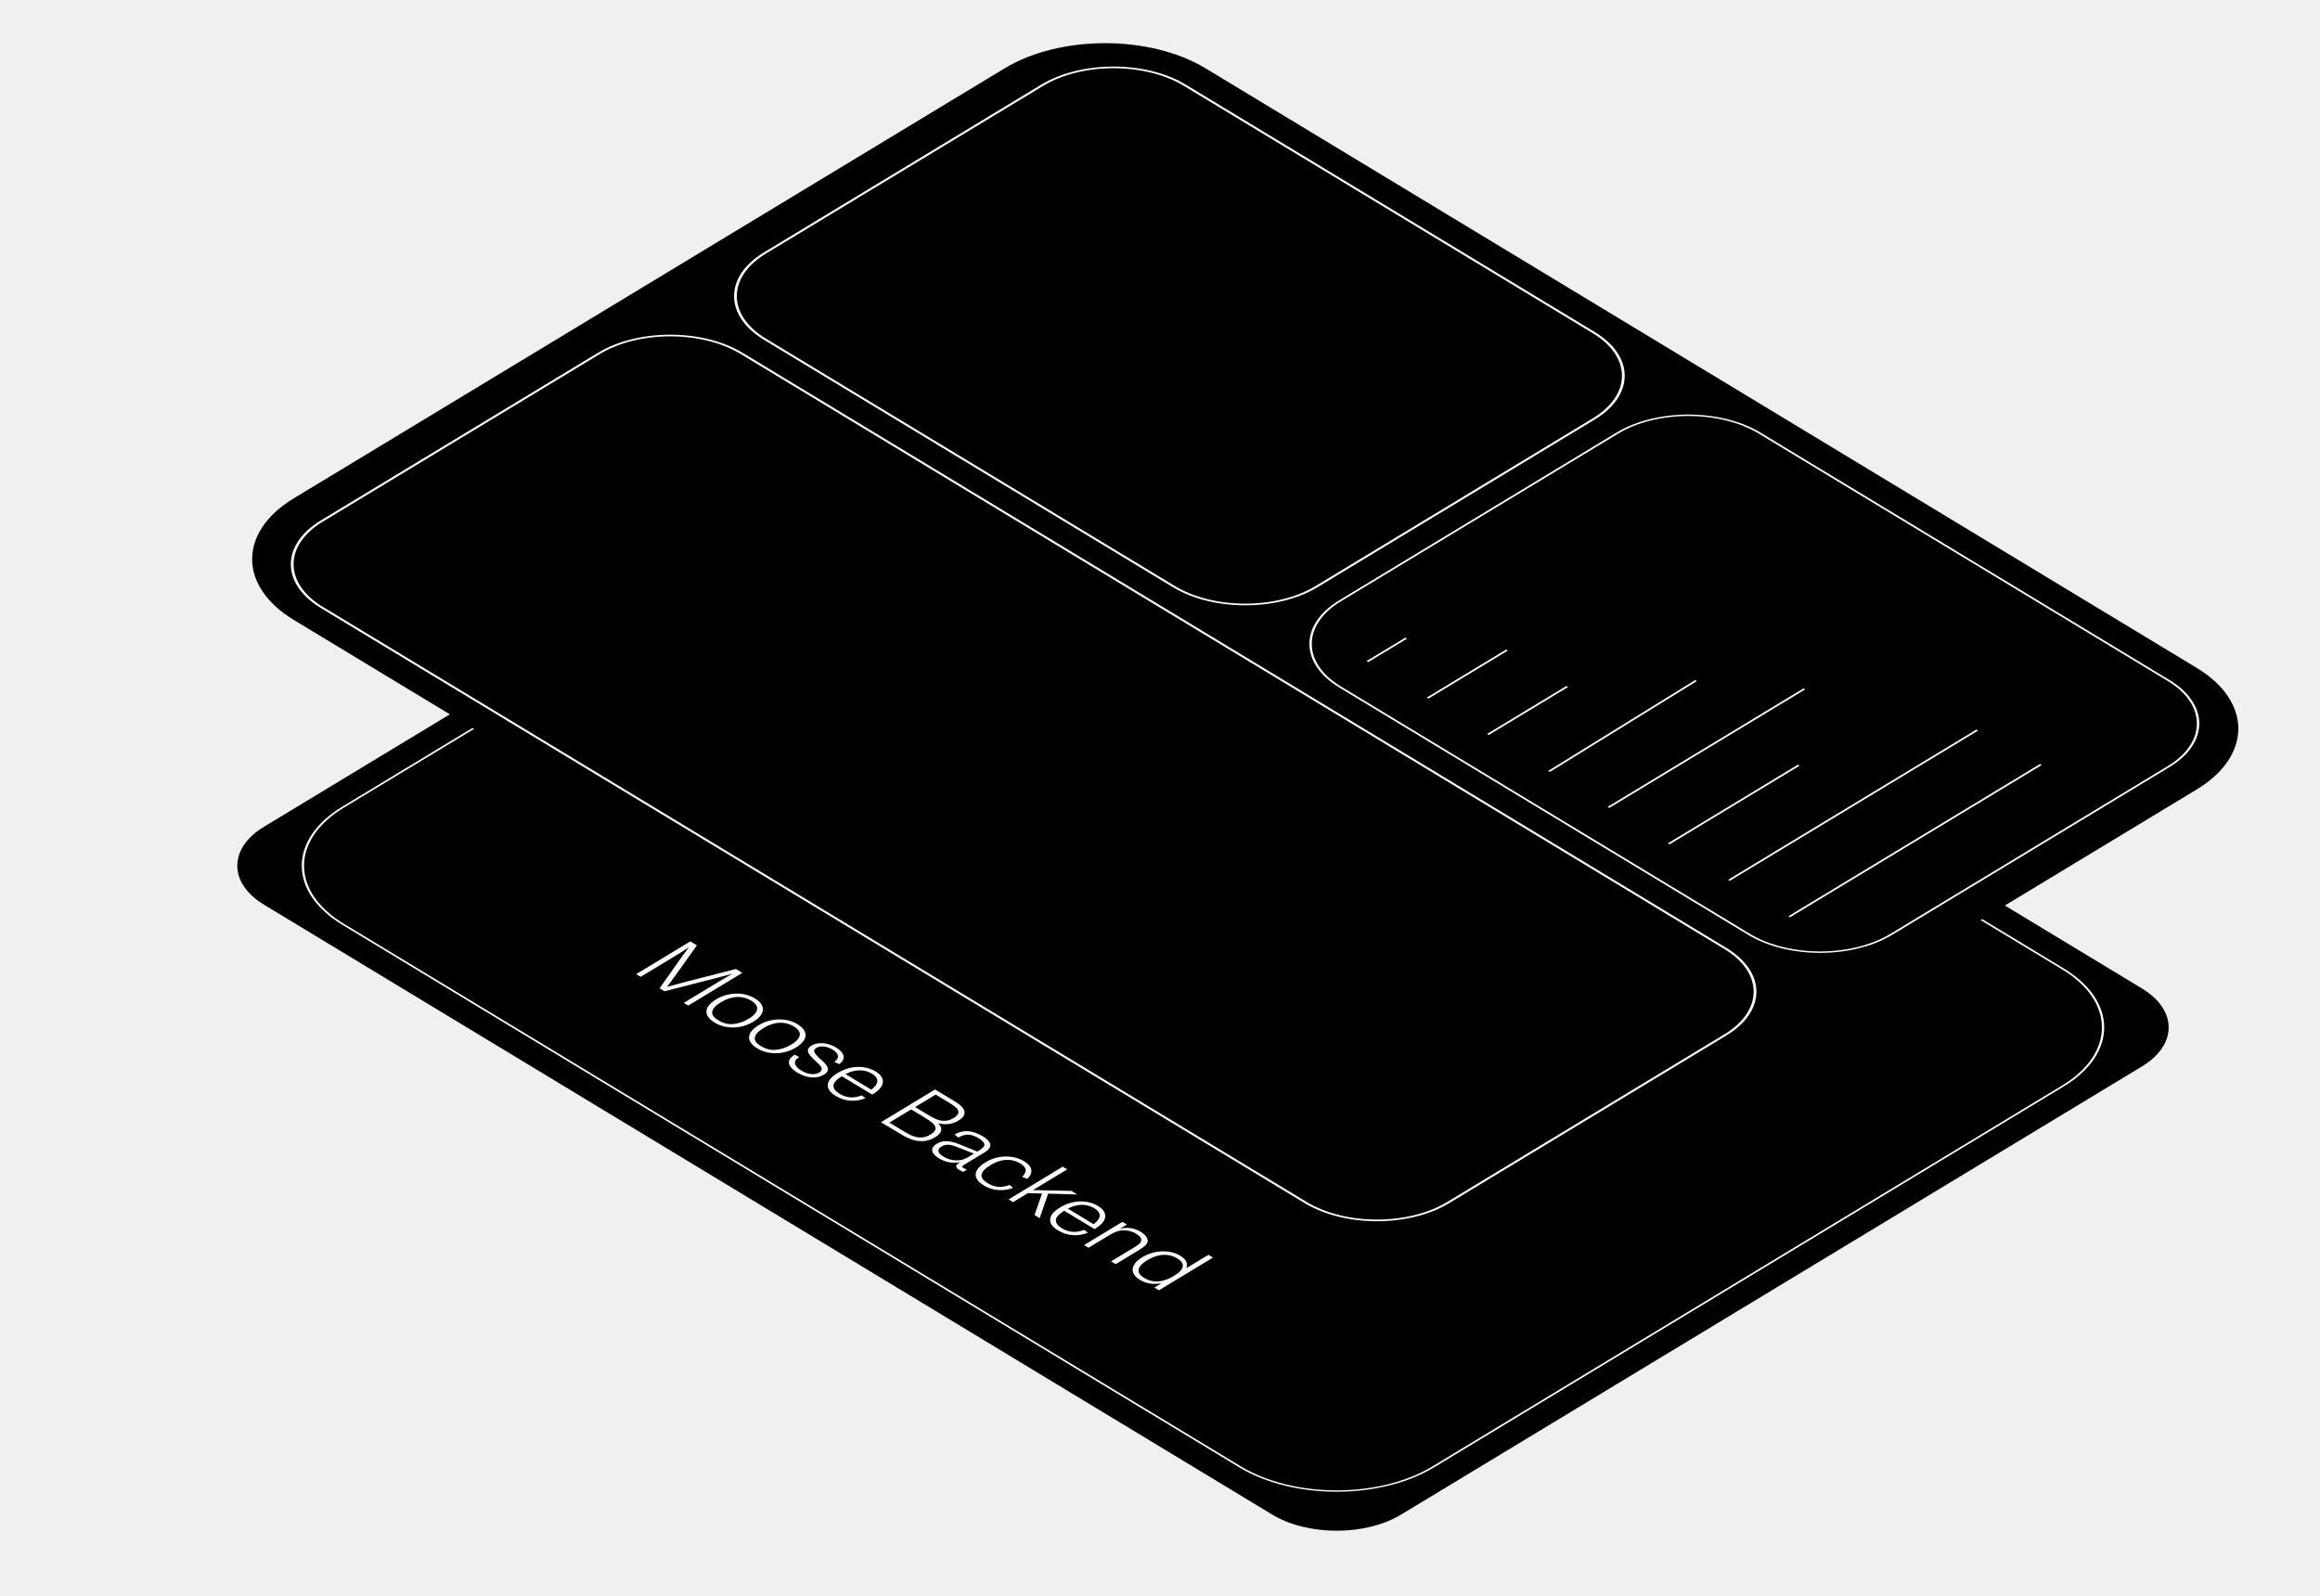
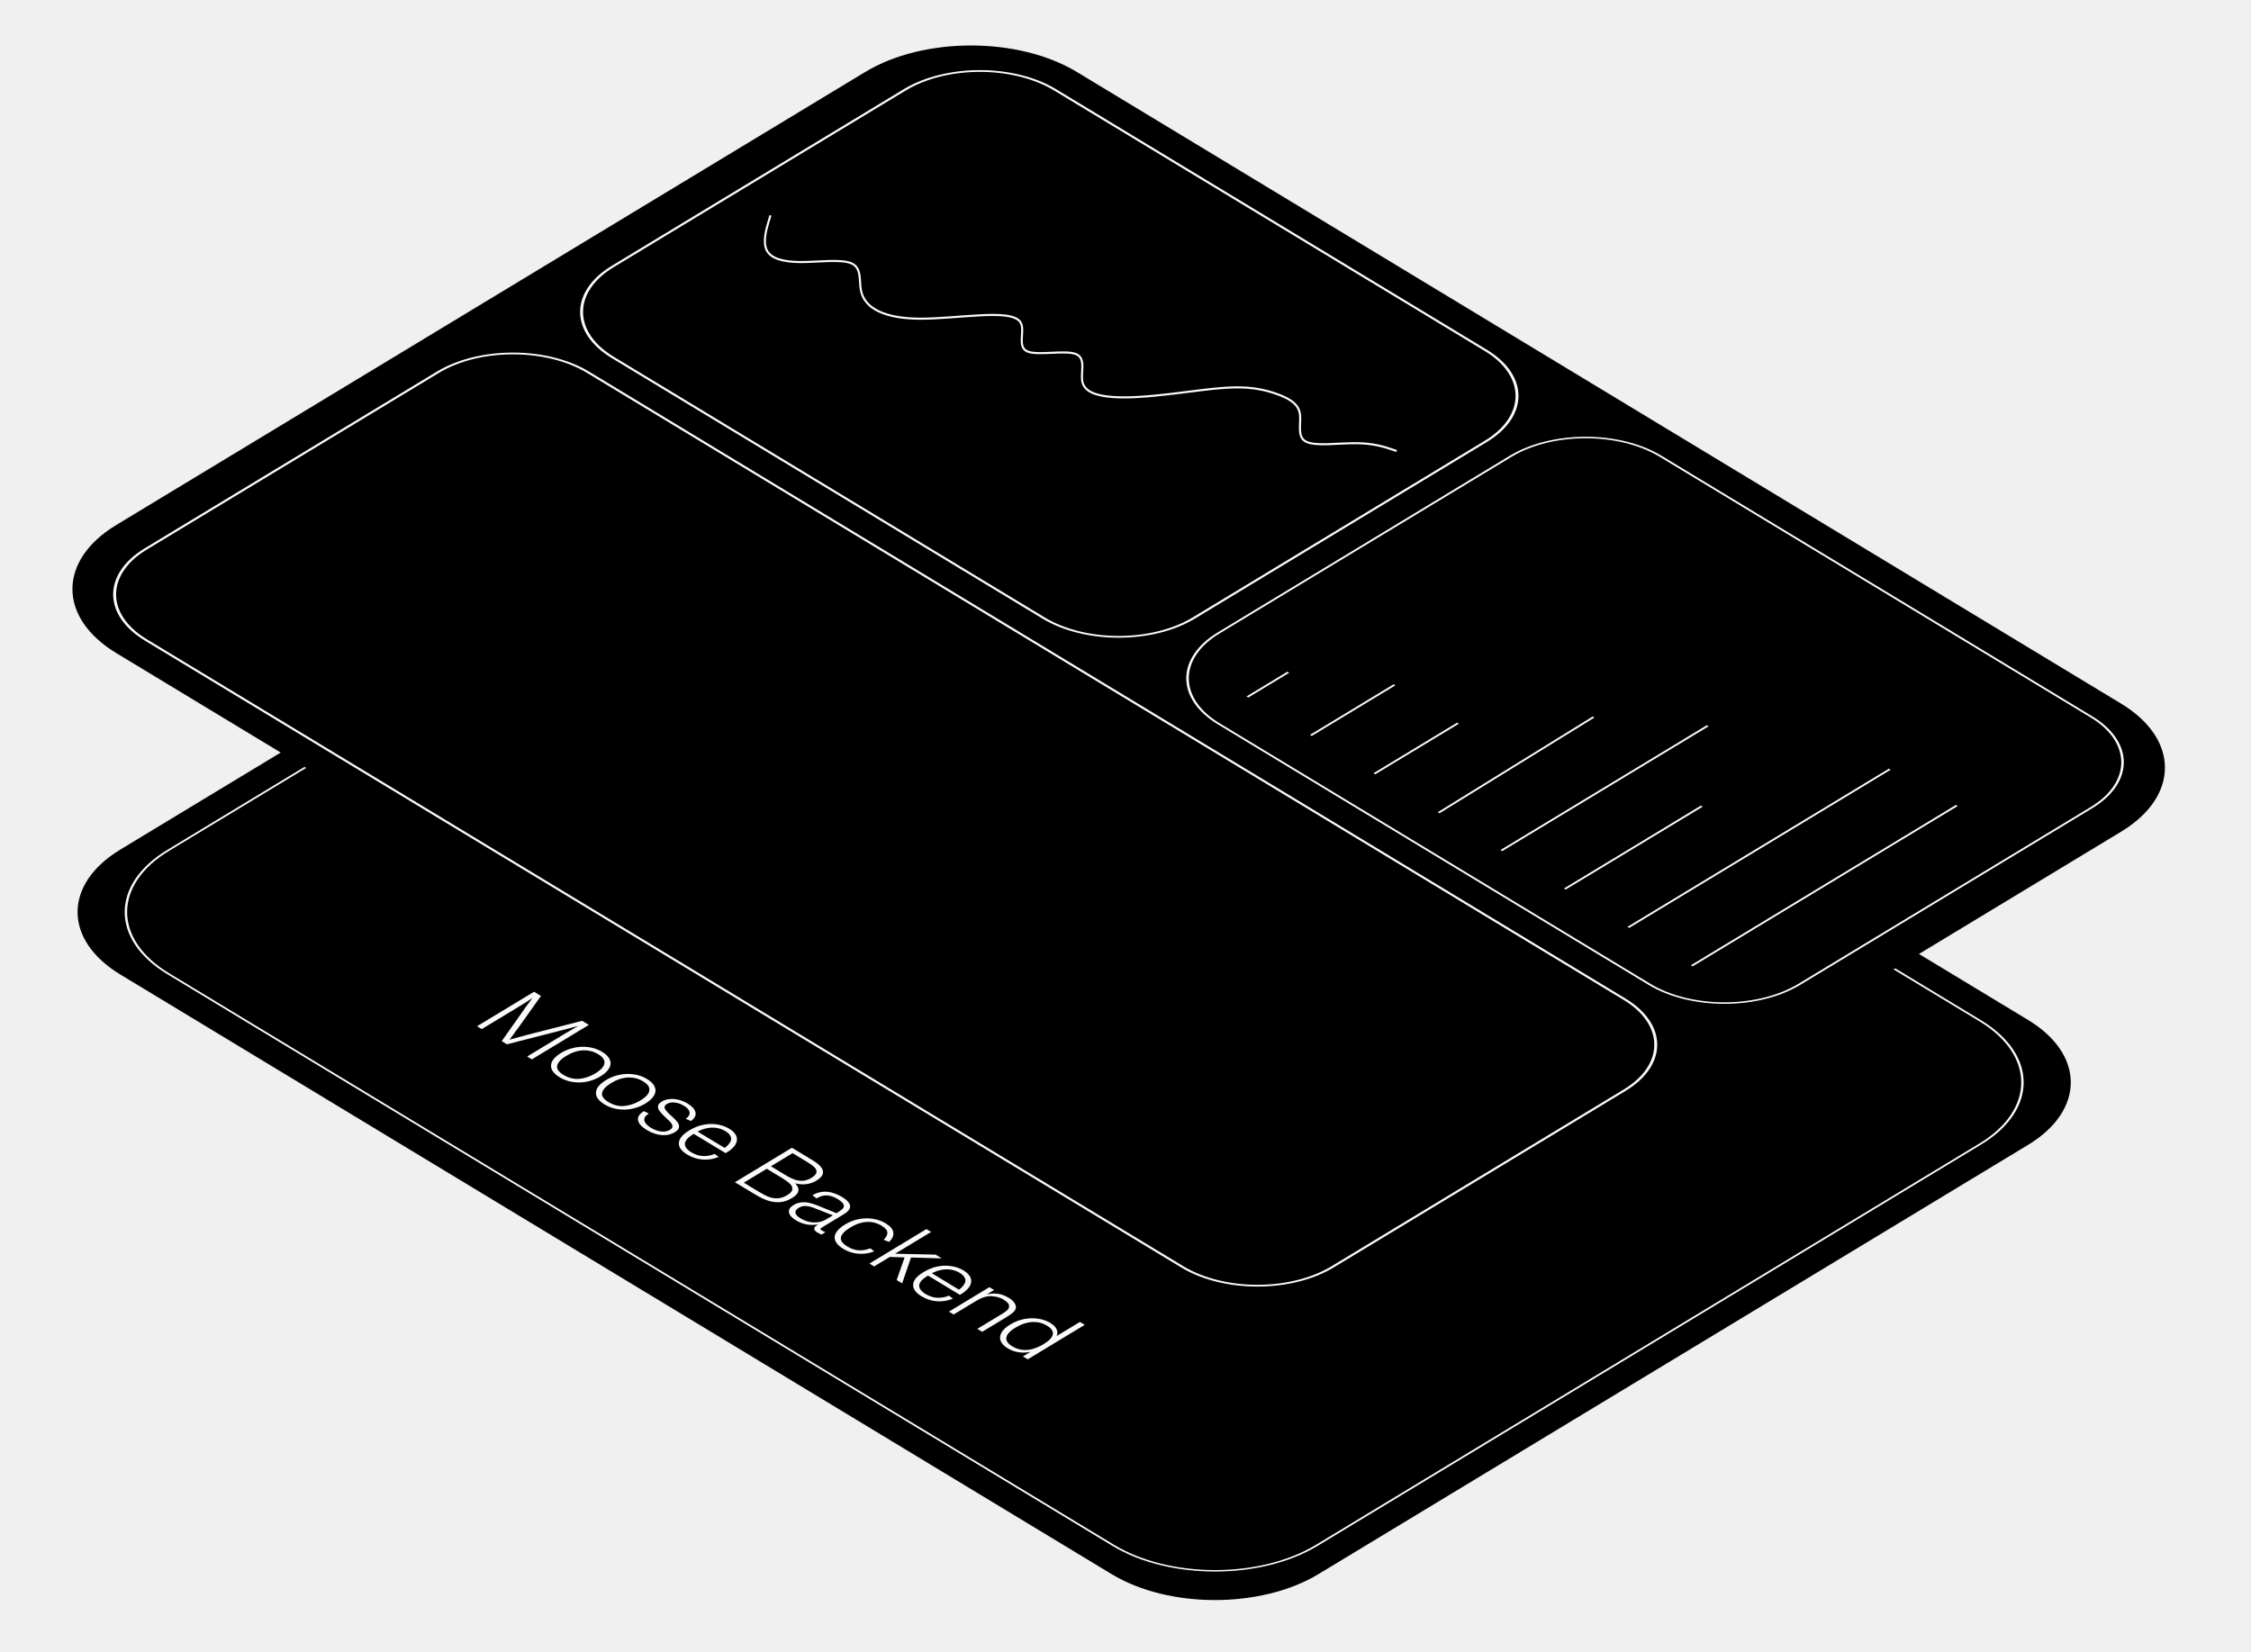
- <svg xmlns="http://www.w3.org/2000/svg" width="506" height="348" viewBox="0 0 506 348" fill="none">
-   <rect width="289.856" height="221.703" rx="16.422" transform="matrix(0.855613 0.517616 -0.855613 0.517616 233.219 74.0781)" fill="black" />
-   <rect y="-0.213" width="277.95" height="209.797" rx="24.643" transform="matrix(0.855613 0.517616 -0.855613 0.517616 233.037 80.3506)" fill="black" />
-   <rect y="-0.213" width="277.95" height="209.797" rx="24.643" transform="matrix(0.855613 0.517616 -0.855613 0.517616 233.037 80.3506)" stroke="#FAFAFA" stroke-width="0.411" />
-   <path d="M138.756 212.48L150.559 205.339L151.992 206.206L147.17 212.98C147.046 213.15 146.917 213.316 146.782 213.479C146.669 213.643 146.557 213.806 146.445 213.969C146.276 214.207 146.107 214.432 145.939 214.642C145.781 214.86 145.63 215.067 145.484 215.265C145.731 215.197 146.001 215.122 146.293 215.04C146.585 214.959 146.889 214.877 147.203 214.795C147.529 214.707 147.855 214.619 148.181 214.53C148.519 214.435 148.845 214.347 149.159 214.265L160.507 211.358L161.907 212.204L150.104 219.345L149.126 218.753L157.152 213.898C157.781 213.517 158.636 213.02 159.715 212.408C159.265 212.531 158.832 212.65 158.416 212.765C158.012 212.874 157.618 212.976 157.236 213.071C157.056 213.126 156.876 213.173 156.696 213.214C156.517 213.255 156.342 213.299 156.174 213.347L144.944 216.223L143.865 215.571L148.704 208.706C148.794 208.556 148.901 208.403 149.024 208.247C149.159 208.083 149.294 207.913 149.429 207.737C149.553 207.553 149.682 207.373 149.817 207.196C149.974 207.019 150.109 206.842 150.222 206.665L150.205 206.655C150.025 206.778 149.834 206.9 149.631 207.022C149.452 207.145 149.266 207.271 149.075 207.4C148.603 207.699 148.187 207.958 147.827 208.175L139.734 213.071L138.756 212.48ZM155.881 223.064C155.038 222.554 154.487 222.01 154.228 221.432C153.981 220.847 154.021 220.259 154.347 219.668C154.684 219.083 155.302 218.518 156.201 217.974C157.033 217.471 157.944 217.117 158.933 216.913C159.922 216.709 160.911 216.675 161.9 216.811C162.901 216.954 163.811 217.274 164.632 217.77C165.475 218.28 166.015 218.831 166.251 219.423C166.498 220.008 166.447 220.596 166.099 221.187C165.762 221.786 165.16 222.347 164.295 222.871C163.44 223.387 162.519 223.748 161.53 223.952C160.552 224.149 159.568 224.173 158.579 224.023C157.601 223.88 156.701 223.561 155.881 223.064ZM156.673 222.564C157.651 223.156 158.663 223.428 159.708 223.381C160.304 223.347 160.894 223.234 161.479 223.044C162.086 222.854 162.676 222.585 163.249 222.238C164.486 221.49 165.115 220.756 165.138 220.035C165.172 219.402 164.744 218.817 163.856 218.28C163.373 217.988 162.873 217.774 162.356 217.638C161.85 217.508 161.338 217.451 160.821 217.464C160.226 217.485 159.624 217.59 159.017 217.78C158.433 217.971 157.842 218.246 157.247 218.607C156.662 218.96 156.201 219.321 155.864 219.688C155.549 220.055 155.369 220.416 155.324 220.769C155.268 221.388 155.718 221.986 156.673 222.564ZM165.18 228.69C164.337 228.18 163.786 227.636 163.527 227.058C163.28 226.473 163.319 225.885 163.645 225.293C163.982 224.708 164.601 224.144 165.5 223.6C166.332 223.096 167.242 222.743 168.232 222.539C169.221 222.335 170.21 222.301 171.199 222.437C172.2 222.58 173.11 222.899 173.931 223.396C174.774 223.906 175.313 224.456 175.549 225.048C175.797 225.633 175.746 226.221 175.398 226.813C175.06 227.411 174.459 227.972 173.594 228.496C172.739 229.013 171.817 229.373 170.828 229.577C169.85 229.774 168.867 229.798 167.877 229.649C166.9 229.506 166 229.186 165.18 228.69ZM165.972 228.19C166.95 228.782 167.962 229.054 169.007 229.006C169.603 228.972 170.193 228.86 170.778 228.669C171.385 228.479 171.975 228.21 172.548 227.863C173.785 227.115 174.414 226.381 174.437 225.66C174.47 225.028 174.043 224.443 173.155 223.906C172.672 223.613 172.172 223.399 171.654 223.263C171.149 223.134 170.637 223.076 170.12 223.09C169.524 223.11 168.923 223.215 168.316 223.406C167.731 223.596 167.141 223.872 166.545 224.232C165.961 224.586 165.5 224.946 165.163 225.313C164.848 225.681 164.668 226.041 164.623 226.395C164.567 227.013 165.017 227.612 165.972 228.19ZM173.888 233.958C172.832 233.319 172.23 232.649 172.084 231.949C171.96 231.248 172.371 230.619 173.315 230.061L174.327 230.571C173.607 230.993 173.298 231.466 173.399 231.989C173.512 232.52 173.956 233.02 174.731 233.489C175.473 233.938 176.187 234.2 176.873 234.274C177.57 234.356 178.182 234.237 178.711 233.917C179.059 233.706 179.228 233.468 179.216 233.203C179.205 232.938 179.082 232.673 178.846 232.408C178.621 232.149 178.283 231.816 177.834 231.408C177.778 231.347 177.721 231.292 177.665 231.245C177.609 231.197 177.553 231.143 177.497 231.082C177.013 230.626 176.665 230.231 176.451 229.898C176.238 229.565 176.165 229.242 176.232 228.929C176.311 228.623 176.575 228.334 177.024 228.062C177.485 227.783 178.019 227.617 178.626 227.562C179.245 227.501 179.868 227.552 180.498 227.715C181.15 227.879 181.768 228.137 182.353 228.491C183.286 229.055 183.825 229.653 183.971 230.286C184.129 230.912 183.82 231.52 183.044 232.112L181.965 231.643C182.561 231.214 182.825 230.769 182.757 230.306C182.701 229.837 182.302 229.378 181.56 228.929C180.964 228.569 180.346 228.351 179.705 228.276C179.065 228.202 178.52 228.3 178.07 228.572C177.643 228.831 177.485 229.123 177.598 229.449C177.733 229.776 178.092 230.218 178.677 230.776C178.711 230.81 178.75 230.84 178.795 230.867C178.84 230.895 178.874 230.922 178.896 230.949C178.907 230.969 178.924 230.993 178.947 231.02C178.98 231.041 179.008 231.058 179.031 231.071C179.571 231.561 179.97 231.979 180.228 232.326C180.509 232.673 180.622 233.026 180.565 233.387C180.532 233.747 180.245 234.091 179.705 234.417C178.885 234.914 177.952 235.111 176.906 235.009C175.883 234.907 174.877 234.557 173.888 233.958ZM182.276 239.053C181.691 238.699 181.247 238.322 180.944 237.92C180.652 237.526 180.517 237.118 180.539 236.696C180.55 236.241 180.73 235.792 181.079 235.35C181.45 234.908 182 234.466 182.731 234.024C183.428 233.602 184.153 233.279 184.906 233.055C185.671 232.837 186.441 232.725 187.216 232.718C187.913 232.718 188.582 232.803 189.223 232.973C189.875 233.15 190.465 233.398 190.993 233.718C191.623 234.099 192.067 234.524 192.325 234.993C192.584 235.462 192.634 235.948 192.477 236.452C192.365 236.846 192.106 237.247 191.701 237.655C191.308 238.056 190.813 238.424 190.218 238.757L183.608 234.758C182.428 235.486 181.821 236.166 181.787 236.798C181.764 237.438 182.208 238.033 183.119 238.584C183.895 239.053 184.693 239.311 185.513 239.359C186.345 239.4 187.16 239.253 187.958 238.92L188.784 239.542C187.717 239.984 186.609 240.165 185.463 240.083C184.339 240.001 183.276 239.658 182.276 239.053ZM184.266 234.381L184.164 234.136L190.235 237.808L189.897 237.767C190.235 237.55 190.527 237.298 190.774 237.013C191.021 236.727 191.196 236.452 191.297 236.186C191.42 235.812 191.376 235.459 191.162 235.126C190.971 234.792 190.639 234.483 190.167 234.197C189.74 233.939 189.279 233.748 188.784 233.626C188.312 233.504 187.835 233.453 187.351 233.473C186.396 233.507 185.44 233.765 184.485 234.248L184.266 234.381ZM192.144 244.778L203.947 237.637L208.163 240.188C208.983 240.684 209.579 241.16 209.95 241.616C210.332 242.078 210.461 242.551 210.338 243.034C210.225 243.51 209.77 243.989 208.972 244.472C208.275 244.893 207.499 245.138 206.645 245.206C205.802 245.267 204.964 245.148 204.133 244.849L204.284 244.676C205.015 245.322 205.352 245.92 205.296 246.471C205.24 247.022 204.79 247.552 203.947 248.062C203.149 248.545 202.34 248.824 201.519 248.899C200.71 248.967 199.889 248.872 199.057 248.613C198.237 248.348 197.343 247.923 196.376 247.338L192.144 244.778ZM197.236 246.838C198.023 247.314 198.709 247.654 199.293 247.858C199.889 248.069 200.485 248.151 201.081 248.103C201.699 248.056 202.323 247.841 202.952 247.461C203.638 247.046 203.998 246.638 204.031 246.237C204.076 245.829 203.908 245.448 203.526 245.094C203.155 244.734 202.615 244.339 201.907 243.911L198.737 241.993L193.982 244.87L197.236 246.838ZM202.598 243.289C203.374 243.758 204.048 244.084 204.622 244.268C205.217 244.451 205.785 244.516 206.325 244.462C206.875 244.4 207.432 244.2 207.994 243.86C208.59 243.499 208.927 243.146 209.006 242.799C209.096 242.445 208.989 242.102 208.685 241.769C208.382 241.435 207.898 241.068 207.235 240.667L204.082 238.759L199.597 241.473L202.598 243.289ZM204.712 252.626C203.892 252.129 203.431 251.592 203.329 251.014C203.24 250.443 203.554 249.94 204.274 249.504C204.78 249.198 205.308 249.015 205.859 248.954C206.421 248.899 206.983 248.933 207.545 249.056C208.107 249.178 208.697 249.365 209.315 249.617L213.16 251.188C213.193 251.167 213.227 251.147 213.261 251.126C213.295 251.106 213.323 251.089 213.345 251.075C213.806 250.797 214.143 250.552 214.357 250.341C214.593 250.13 214.705 249.913 214.694 249.688C214.694 249.47 214.587 249.243 214.374 249.005C214.171 248.773 213.874 248.539 213.48 248.301C212.648 247.798 211.884 247.532 211.187 247.505C210.501 247.471 209.782 247.682 209.029 248.138L208.202 247.475C208.641 247.196 209.119 246.995 209.636 246.873C210.175 246.75 210.704 246.71 211.221 246.75C211.738 246.791 212.255 246.907 212.772 247.097C213.312 247.288 213.829 247.532 214.323 247.832C215.009 248.246 215.481 248.654 215.74 249.056C216.021 249.457 216.071 249.855 215.891 250.249C215.723 250.637 215.318 251.024 214.677 251.412L210.26 254.085C210.012 254.234 209.872 254.353 209.838 254.442C209.827 254.53 209.934 254.642 210.158 254.778C210.349 254.894 210.591 255.006 210.883 255.115L210.091 255.615C209.754 255.479 209.456 255.332 209.197 255.176C208.736 254.897 208.523 254.618 208.557 254.34C208.59 254.061 208.922 253.745 209.551 253.391L209.754 253.391C208.978 253.615 208.152 253.673 207.275 253.564C206.41 253.449 205.555 253.136 204.712 252.626ZM205.69 252.238C206.601 252.789 207.528 253.078 208.472 253.105C209.428 253.139 210.293 252.922 211.069 252.452L212.89 251.351L212.991 251.861L208.658 250.157L208.489 250.096C207.826 249.845 207.247 249.712 206.752 249.698C206.269 249.678 205.797 249.807 205.336 250.086C204.819 250.399 204.6 250.749 204.678 251.137C204.768 251.517 205.106 251.885 205.69 252.238ZM214.599 258.587C213.733 258.063 213.177 257.509 212.929 256.924C212.693 256.346 212.75 255.768 213.098 255.19C213.458 254.605 214.076 254.047 214.953 253.517C215.796 253.007 216.706 252.646 217.684 252.436C218.674 252.232 219.657 252.201 220.635 252.344C221.624 252.48 222.529 252.796 223.35 253.292C224.328 253.884 224.856 254.516 224.935 255.19C225.025 255.856 224.733 256.509 224.058 257.148L222.928 256.689C223.468 256.172 223.726 255.676 223.704 255.2C223.682 254.724 223.282 254.251 222.507 253.782C221.978 253.462 221.433 253.241 220.871 253.119C220.332 252.997 219.781 252.963 219.219 253.017C218.702 253.058 218.168 253.177 217.617 253.374C217.077 253.578 216.543 253.84 216.015 254.159C214.891 254.84 214.25 255.506 214.093 256.159C213.936 256.812 214.38 257.454 215.425 258.087C216.178 258.542 216.937 258.804 217.701 258.872C218.466 258.94 219.286 258.804 220.163 258.464L220.989 259.086C220.315 259.358 219.607 259.522 218.865 259.576C218.134 259.637 217.398 259.586 216.656 259.423C215.925 259.253 215.24 258.974 214.599 258.587ZM219.983 261.62L231.786 254.479L232.764 255.071L220.961 262.211L219.983 261.62ZM224.013 260.243L225.143 259.58L233.675 259.763L234.973 260.549L228.313 260.355H227.639L224.013 260.243ZM225.632 265.037L227.301 260.253L228.633 260.263L226.762 265.72L225.632 265.037ZM230.774 268.392C230.189 268.039 229.745 267.661 229.442 267.26C229.149 266.866 229.014 266.457 229.037 266.036C229.048 265.58 229.228 265.131 229.577 264.689C229.948 264.247 230.498 263.805 231.229 263.363C231.926 262.942 232.651 262.619 233.404 262.394C234.169 262.177 234.939 262.064 235.714 262.058C236.411 262.058 237.08 262.143 237.721 262.313C238.373 262.489 238.963 262.738 239.491 263.057C240.121 263.438 240.565 263.863 240.823 264.332C241.082 264.802 241.132 265.288 240.975 265.791C240.863 266.185 240.604 266.587 240.199 266.995C239.806 267.396 239.311 267.763 238.715 268.096L232.106 264.098C230.925 264.825 230.318 265.505 230.285 266.138C230.262 266.777 230.706 267.372 231.617 267.923C232.392 268.392 233.191 268.651 234.011 268.698C234.843 268.739 235.658 268.593 236.456 268.26L237.282 268.882C236.214 269.324 235.107 269.504 233.961 269.422C232.836 269.341 231.774 268.997 230.774 268.392ZM232.763 263.72L232.662 263.476L238.732 267.148L238.395 267.107C238.732 266.889 239.025 266.638 239.272 266.352C239.519 266.066 239.693 265.791 239.795 265.526C239.918 265.152 239.873 264.798 239.66 264.465C239.469 264.132 239.137 263.822 238.665 263.537C238.238 263.278 237.777 263.088 237.282 262.965C236.81 262.843 236.332 262.792 235.849 262.812C234.894 262.846 233.938 263.105 232.983 263.588L232.763 263.72ZM236.44 271.575L244.82 266.506L245.798 267.097L243.741 268.342L243.826 268.168C244.646 267.876 245.484 267.771 246.338 267.852C247.192 267.934 248.013 268.213 248.8 268.689C249.317 269.001 249.693 269.324 249.929 269.658C250.188 269.991 250.317 270.328 250.317 270.668C250.306 271.028 250.126 271.368 249.778 271.688C249.44 272 248.985 272.33 248.412 272.677L243.337 275.747L242.325 275.135L247.232 272.167C247.243 272.16 247.254 272.153 247.265 272.147C247.277 272.14 247.288 272.133 247.299 272.126C247.805 271.82 248.193 271.552 248.463 271.32C248.732 271.089 248.878 270.831 248.901 270.545C248.935 270.266 248.845 270.008 248.631 269.77C248.418 269.532 248.108 269.29 247.704 269.046C247.063 268.658 246.254 268.434 245.276 268.372C244.32 268.311 243.264 268.631 242.106 269.331L237.418 272.167L236.44 271.575ZM248.645 279.183C247.914 278.741 247.425 278.241 247.178 277.684C246.942 277.133 246.981 276.558 247.296 275.96C247.611 275.361 248.234 274.78 249.167 274.215C250.078 273.665 251.039 273.294 252.051 273.104C253.062 272.913 254.029 272.893 254.951 273.042C255.884 273.185 256.699 273.467 257.396 273.889C258.149 274.345 258.615 274.831 258.795 275.348C258.986 275.871 258.919 276.388 258.593 276.898L258.239 276.929L263.567 273.705L264.562 274.307L252.759 281.448L251.764 280.846L253.821 279.601L253.804 279.795C252.894 280.033 251.989 280.105 251.09 280.009C250.202 279.907 249.387 279.632 248.645 279.183ZM249.572 278.765C249.999 279.023 250.438 279.214 250.887 279.336C251.348 279.465 251.82 279.527 252.304 279.52C252.899 279.513 253.506 279.404 254.125 279.193C254.754 278.989 255.395 278.69 256.047 278.296C257.193 277.602 257.829 276.932 257.952 276.286C258.087 275.647 257.682 275.042 256.738 274.47C256.289 274.198 255.811 273.998 255.305 273.869C254.81 273.746 254.299 273.695 253.771 273.716C253.186 273.743 252.596 273.855 252 274.052C251.404 274.249 250.82 274.521 250.247 274.868C249.482 275.331 248.943 275.786 248.628 276.235C248.324 276.691 248.246 277.133 248.392 277.561C248.56 277.99 248.954 278.391 249.572 278.765Z" fill="#FAFAFA" />
-   <rect width="303.878" height="232.428" rx="25.62" transform="matrix(0.855611 0.517619 -0.855611 0.517619 241.023 1.64844)" fill="black" />
-   <rect y="-0.259" width="140.603" height="107.03" rx="18.184" transform="matrix(0.855611 0.517619 -0.855611 0.517619 242.644 9.32047)" fill="black" />
-   <rect y="-0.259" width="140.603" height="107.03" rx="18.184" transform="matrix(0.855611 0.517619 -0.855611 0.517619 242.644 9.32047)" stroke="#FAFAFA" stroke-width="0.5" />
-   <rect y="-0.223" width="140.533" height="106.96" rx="18.149" transform="matrix(0.855611 0.517619 -0.855611 0.517619 368.072 85.1972)" fill="black" />
-   <rect y="-0.223" width="140.533" height="106.96" rx="18.149" transform="matrix(0.855611 0.517619 -0.855611 0.517619 368.072 85.1972)" stroke="#FAFAFA" stroke-width="0.43" />
-   <line y1="-0.215" x2="9.9" y2="-0.215" transform="matrix(0.855611 -0.517619 0.855611 0.517619 298.417 144.422)" stroke="#FAFAFA" stroke-width="0.43" />
-   <line y1="-0.215" x2="20.23" y2="-0.215" transform="matrix(0.855611 -0.517619 0.855611 0.517619 311.56 152.375)" stroke="#FAFAFA" stroke-width="0.43" />
-   <line y1="-0.215" x2="20.23" y2="-0.215" transform="matrix(0.855611 -0.517619 0.855611 0.517619 324.703 160.32)" stroke="#FAFAFA" stroke-width="0.43" />
-   <line y1="-0.215" x2="37.879" y2="-0.215" transform="matrix(0.846448 -0.523104 0.864677 0.512076 338.019 168.383)" stroke="#FAFAFA" stroke-width="0.43" />
-   <line y1="-0.215" x2="49.929" y2="-0.215" transform="matrix(0.855611 -0.517619 0.855611 0.517619 350.988 176.227)" stroke="#FAFAFA" stroke-width="0.43" />
-   <line y1="-0.215" x2="33.142" y2="-0.215" transform="matrix(0.855611 -0.517619 0.855611 0.517619 364.131 184.18)" stroke="#FAFAFA" stroke-width="0.43" />
-   <line y1="-0.215" x2="63.272" y2="-0.215" transform="matrix(0.855611 -0.517619 0.855611 0.517619 377.273 192.125)" stroke="#FAFAFA" stroke-width="0.43" />
-   <line y1="-0.215" x2="64.133" y2="-0.215" transform="matrix(0.855611 -0.517619 0.855611 0.517619 390.417 200.078)" stroke="#FAFAFA" stroke-width="0.43" />
-   <rect y="-0.259" width="287.161" height="107.03" rx="18.184" transform="matrix(0.855611 0.517619 -0.855611 0.517619 145.972 67.8048)" fill="black" />
-   <rect y="-0.259" width="287.161" height="107.03" rx="18.184" transform="matrix(0.855611 0.517619 -0.855611 0.517619 145.972 67.8048)" stroke="#FAFAFA" stroke-width="0.5" />
+ <svg xmlns="http://www.w3.org/2000/svg" width="466" height="342" viewBox="0 0 466 342" fill="none">
+   <g clip-path="url(#clip0_4788_242022)">
+     <rect width="289.856" height="221.703" rx="25" transform="matrix(0.855613 0.517616 -0.855613 0.517616 193.219 74.0781)" fill="black" />
+     <rect y="-0.213" width="277.95" height="209.797" rx="24.643" transform="matrix(0.855613 0.517616 -0.855613 0.517616 193.037 80.3506)" fill="black" />
+     <rect y="-0.213" width="277.95" height="209.797" rx="24.643" transform="matrix(0.855613 0.517616 -0.855613 0.517616 193.037 80.3506)" stroke="#FAFAFA" stroke-width="0.411" />
+     <path d="M98.756 212.48L110.559 205.339L111.992 206.206L107.17 212.98C107.046 213.15 106.917 213.316 106.782 213.479C106.669 213.643 106.557 213.806 106.445 213.969C106.276 214.207 106.107 214.432 105.939 214.642C105.781 214.86 105.63 215.067 105.484 215.265C105.731 215.197 106.001 215.122 106.293 215.04C106.585 214.959 106.889 214.877 107.203 214.795C107.529 214.707 107.855 214.619 108.181 214.53C108.519 214.435 108.845 214.347 109.159 214.265L120.507 211.358L121.907 212.204L110.104 219.345L109.126 218.753L117.152 213.898C117.781 213.517 118.636 213.02 119.715 212.408C119.265 212.531 118.832 212.65 118.416 212.765C118.012 212.874 117.618 212.976 117.236 213.071C117.056 213.126 116.876 213.173 116.696 213.214C116.517 213.255 116.342 213.299 116.174 213.347L104.944 216.223L103.865 215.571L108.704 208.706C108.794 208.556 108.901 208.403 109.024 208.247C109.159 208.083 109.294 207.913 109.429 207.737C109.553 207.553 109.682 207.373 109.817 207.196C109.974 207.019 110.109 206.842 110.222 206.665L110.205 206.655C110.025 206.778 109.834 206.9 109.631 207.022C109.452 207.145 109.266 207.271 109.075 207.4C108.603 207.699 108.187 207.958 107.827 208.175L99.734 213.071L98.756 212.48ZM115.881 223.064C115.038 222.554 114.487 222.01 114.228 221.432C113.981 220.847 114.021 220.259 114.347 219.668C114.684 219.083 115.302 218.518 116.201 217.974C117.033 217.471 117.944 217.117 118.933 216.913C119.922 216.709 120.911 216.675 121.9 216.811C122.901 216.954 123.811 217.274 124.632 217.77C125.475 218.28 126.015 218.831 126.251 219.423C126.498 220.008 126.447 220.596 126.099 221.187C125.762 221.786 125.16 222.347 124.295 222.871C123.44 223.387 122.519 223.748 121.53 223.952C120.552 224.149 119.568 224.173 118.579 224.023C117.601 223.88 116.701 223.561 115.881 223.064ZM116.673 222.564C117.651 223.156 118.663 223.428 119.708 223.381C120.304 223.347 120.894 223.234 121.479 223.044C122.086 222.854 122.676 222.585 123.249 222.238C124.486 221.49 125.115 220.756 125.138 220.035C125.172 219.402 124.744 218.817 123.856 218.28C123.373 217.988 122.873 217.774 122.356 217.638C121.85 217.508 121.338 217.451 120.821 217.464C120.226 217.485 119.624 217.59 119.017 217.78C118.433 217.971 117.842 218.246 117.247 218.607C116.662 218.96 116.201 219.321 115.864 219.688C115.549 220.055 115.369 220.416 115.324 220.769C115.268 221.388 115.718 221.986 116.673 222.564ZM125.18 228.69C124.337 228.18 123.786 227.636 123.527 227.058C123.28 226.473 123.319 225.885 123.645 225.293C123.982 224.708 124.601 224.144 125.5 223.6C126.332 223.096 127.242 222.743 128.232 222.539C129.221 222.335 130.21 222.301 131.199 222.437C132.2 222.58 133.11 222.899 133.931 223.396C134.774 223.906 135.313 224.456 135.549 225.048C135.797 225.633 135.746 226.221 135.398 226.813C135.06 227.411 134.459 227.972 133.594 228.496C132.739 229.013 131.817 229.373 130.828 229.577C129.85 229.774 128.867 229.798 127.877 229.649C126.9 229.506 126 229.186 125.18 228.69ZM125.972 228.19C126.95 228.782 127.962 229.054 129.007 229.006C129.603 228.972 130.193 228.86 130.778 228.669C131.385 228.479 131.975 228.21 132.548 227.863C133.785 227.115 134.414 226.381 134.437 225.66C134.47 225.028 134.043 224.443 133.155 223.906C132.672 223.613 132.172 223.399 131.654 223.263C131.149 223.134 130.637 223.076 130.12 223.09C129.524 223.11 128.923 223.215 128.316 223.406C127.731 223.596 127.141 223.872 126.545 224.232C125.961 224.586 125.5 224.946 125.163 225.313C124.848 225.681 124.668 226.041 124.623 226.395C124.567 227.013 125.017 227.612 125.972 228.19ZM133.888 233.958C132.832 233.319 132.23 232.649 132.084 231.949C131.96 231.248 132.371 230.619 133.315 230.061L134.327 230.571C133.607 230.993 133.298 231.466 133.399 231.989C133.512 232.52 133.956 233.02 134.731 233.489C135.473 233.938 136.187 234.2 136.873 234.274C137.57 234.356 138.182 234.237 138.711 233.917C139.059 233.706 139.228 233.468 139.216 233.203C139.205 232.938 139.082 232.673 138.846 232.408C138.621 232.149 138.283 231.816 137.834 231.408C137.778 231.347 137.721 231.292 137.665 231.245C137.609 231.197 137.553 231.143 137.497 231.082C137.013 230.626 136.665 230.231 136.451 229.898C136.238 229.565 136.165 229.242 136.232 228.929C136.311 228.623 136.575 228.334 137.024 228.062C137.485 227.783 138.019 227.617 138.626 227.562C139.245 227.501 139.868 227.552 140.498 227.715C141.15 227.879 141.768 228.137 142.353 228.491C143.286 229.055 143.825 229.653 143.971 230.286C144.129 230.912 143.82 231.52 143.044 232.112L141.965 231.643C142.561 231.214 142.825 230.769 142.757 230.306C142.701 229.837 142.302 229.378 141.56 228.929C140.964 228.569 140.346 228.351 139.705 228.276C139.065 228.202 138.52 228.3 138.07 228.572C137.643 228.831 137.485 229.123 137.598 229.449C137.733 229.776 138.092 230.218 138.677 230.776C138.711 230.81 138.75 230.84 138.795 230.867C138.84 230.895 138.874 230.922 138.896 230.949C138.907 230.969 138.924 230.993 138.947 231.02C138.98 231.041 139.008 231.058 139.031 231.071C139.571 231.561 139.97 231.979 140.228 232.326C140.509 232.673 140.622 233.026 140.565 233.387C140.532 233.747 140.245 234.091 139.705 234.417C138.885 234.914 137.952 235.111 136.906 235.009C135.883 234.907 134.877 234.557 133.888 233.958ZM142.276 239.053C141.691 238.699 141.247 238.322 140.944 237.92C140.652 237.526 140.517 237.118 140.539 236.696C140.55 236.241 140.73 235.792 141.079 235.35C141.45 234.908 142 234.466 142.731 234.024C143.428 233.602 144.153 233.279 144.906 233.055C145.671 232.837 146.441 232.725 147.216 232.718C147.913 232.718 148.582 232.803 149.223 232.973C149.875 233.15 150.465 233.398 150.993 233.718C151.623 234.099 152.067 234.524 152.325 234.993C152.584 235.462 152.634 235.948 152.477 236.452C152.365 236.846 152.106 237.247 151.701 237.655C151.308 238.056 150.813 238.424 150.218 238.757L143.608 234.758C142.428 235.486 141.821 236.166 141.787 236.798C141.764 237.438 142.208 238.033 143.119 238.584C143.895 239.053 144.693 239.311 145.513 239.359C146.345 239.4 147.16 239.253 147.958 238.92L148.784 239.542C147.717 239.984 146.609 240.165 145.463 240.083C144.339 240.001 143.276 239.658 142.276 239.053ZM144.266 234.381L144.164 234.136L150.235 237.808L149.897 237.767C150.235 237.55 150.527 237.298 150.774 237.013C151.021 236.727 151.196 236.452 151.297 236.186C151.42 235.812 151.376 235.459 151.162 235.126C150.971 234.792 150.639 234.483 150.167 234.197C149.74 233.939 149.279 233.748 148.784 233.626C148.312 233.504 147.835 233.453 147.351 233.473C146.396 233.507 145.44 233.765 144.485 234.248L144.266 234.381ZM152.144 244.778L163.947 237.637L168.163 240.188C168.983 240.684 169.579 241.16 169.95 241.616C170.332 242.078 170.461 242.551 170.338 243.034C170.225 243.51 169.77 243.989 168.972 244.472C168.275 244.893 167.499 245.138 166.645 245.206C165.802 245.267 164.964 245.148 164.133 244.849L164.284 244.676C165.015 245.322 165.352 245.92 165.296 246.471C165.24 247.022 164.79 247.552 163.947 248.062C163.149 248.545 162.34 248.824 161.519 248.899C160.71 248.967 159.889 248.872 159.057 248.613C158.237 248.348 157.343 247.923 156.376 247.338L152.144 244.778ZM157.236 246.838C158.023 247.314 158.709 247.654 159.293 247.858C159.889 248.069 160.485 248.151 161.081 248.103C161.699 248.056 162.323 247.841 162.952 247.461C163.638 247.046 163.998 246.638 164.031 246.237C164.076 245.829 163.908 245.448 163.526 245.094C163.155 244.734 162.615 244.339 161.907 243.911L158.737 241.993L153.982 244.87L157.236 246.838ZM162.598 243.289C163.374 243.758 164.048 244.084 164.622 244.268C165.217 244.451 165.785 244.516 166.325 244.462C166.875 244.4 167.432 244.2 167.994 243.86C168.59 243.499 168.927 243.146 169.006 242.799C169.096 242.445 168.989 242.102 168.685 241.769C168.382 241.435 167.898 241.068 167.235 240.667L164.082 238.759L159.597 241.473L162.598 243.289ZM164.712 252.626C163.892 252.129 163.431 251.592 163.329 251.014C163.24 250.443 163.554 249.94 164.274 249.504C164.78 249.198 165.308 249.015 165.859 248.954C166.421 248.899 166.983 248.933 167.545 249.056C168.107 249.178 168.697 249.365 169.315 249.617L173.16 251.188C173.193 251.167 173.227 251.147 173.261 251.126C173.295 251.106 173.323 251.089 173.345 251.075C173.806 250.797 174.143 250.552 174.357 250.341C174.593 250.13 174.705 249.913 174.694 249.688C174.694 249.47 174.587 249.243 174.374 249.005C174.171 248.773 173.874 248.539 173.48 248.301C172.648 247.798 171.884 247.532 171.187 247.505C170.501 247.471 169.782 247.682 169.029 248.138L168.202 247.475C168.641 247.196 169.119 246.995 169.636 246.873C170.175 246.75 170.704 246.71 171.221 246.75C171.738 246.791 172.255 246.907 172.772 247.097C173.312 247.288 173.829 247.532 174.323 247.832C175.009 248.246 175.481 248.654 175.74 249.056C176.021 249.457 176.071 249.855 175.891 250.249C175.723 250.637 175.318 251.024 174.677 251.412L170.26 254.085C170.012 254.234 169.872 254.353 169.838 254.442C169.827 254.53 169.934 254.642 170.158 254.778C170.349 254.894 170.591 255.006 170.883 255.115L170.091 255.615C169.754 255.479 169.456 255.332 169.197 255.176C168.736 254.897 168.523 254.618 168.557 254.34C168.59 254.061 168.922 253.745 169.551 253.391L169.754 253.391C168.978 253.615 168.152 253.673 167.275 253.564C166.41 253.449 165.555 253.136 164.712 252.626ZM165.69 252.238C166.601 252.789 167.528 253.078 168.472 253.105C169.428 253.139 170.293 252.922 171.069 252.452L172.89 251.351L172.991 251.861L168.658 250.157L168.489 250.096C167.826 249.845 167.247 249.712 166.752 249.698C166.269 249.678 165.797 249.807 165.336 250.086C164.819 250.399 164.6 250.749 164.678 251.137C164.768 251.517 165.106 251.885 165.69 252.238ZM174.599 258.587C173.733 258.063 173.177 257.509 172.929 256.924C172.693 256.346 172.75 255.768 173.098 255.19C173.458 254.605 174.076 254.047 174.953 253.517C175.796 253.007 176.706 252.646 177.684 252.436C178.674 252.232 179.657 252.201 180.635 252.344C181.624 252.48 182.529 252.796 183.35 253.292C184.328 253.884 184.856 254.516 184.935 255.19C185.025 255.856 184.733 256.509 184.058 257.148L182.928 256.689C183.468 256.172 183.726 255.676 183.704 255.2C183.682 254.724 183.282 254.251 182.507 253.782C181.978 253.462 181.433 253.241 180.871 253.119C180.332 252.997 179.781 252.963 179.219 253.017C178.702 253.058 178.168 253.177 177.617 253.374C177.077 253.578 176.543 253.84 176.015 254.159C174.891 254.84 174.25 255.506 174.093 256.159C173.936 256.812 174.38 257.454 175.425 258.087C176.178 258.542 176.937 258.804 177.701 258.872C178.466 258.94 179.286 258.804 180.163 258.464L180.989 259.086C180.315 259.358 179.607 259.522 178.865 259.576C178.134 259.637 177.398 259.586 176.656 259.423C175.925 259.253 175.24 258.974 174.599 258.587ZM179.983 261.62L191.786 254.479L192.764 255.071L180.961 262.211L179.983 261.62ZM184.013 260.243L185.143 259.58L193.675 259.763L194.973 260.549L188.313 260.355H187.639L184.013 260.243ZM185.632 265.037L187.301 260.253L188.633 260.263L186.762 265.72L185.632 265.037ZM190.774 268.392C190.189 268.039 189.745 267.661 189.442 267.26C189.149 266.866 189.014 266.457 189.037 266.036C189.048 265.58 189.228 265.131 189.577 264.689C189.948 264.247 190.498 263.805 191.229 263.363C191.926 262.942 192.651 262.619 193.404 262.394C194.169 262.177 194.939 262.064 195.714 262.058C196.411 262.058 197.08 262.143 197.721 262.313C198.373 262.489 198.963 262.738 199.491 263.057C200.121 263.438 200.565 263.863 200.823 264.332C201.082 264.802 201.132 265.288 200.975 265.791C200.863 266.185 200.604 266.587 200.199 266.995C199.806 267.396 199.311 267.763 198.715 268.096L192.106 264.098C190.925 264.825 190.318 265.505 190.285 266.138C190.262 266.777 190.706 267.372 191.617 267.923C192.392 268.392 193.191 268.651 194.011 268.698C194.843 268.739 195.658 268.593 196.456 268.26L197.282 268.882C196.214 269.324 195.107 269.504 193.961 269.422C192.836 269.341 191.774 268.997 190.774 268.392ZM192.763 263.72L192.662 263.476L198.732 267.148L198.395 267.107C198.732 266.889 199.025 266.638 199.272 266.352C199.519 266.066 199.693 265.791 199.795 265.526C199.918 265.152 199.873 264.798 199.66 264.465C199.469 264.132 199.137 263.822 198.665 263.537C198.238 263.278 197.777 263.088 197.282 262.965C196.81 262.843 196.332 262.792 195.849 262.812C194.894 262.846 193.938 263.105 192.983 263.588L192.763 263.72ZM196.44 271.575L204.82 266.506L205.798 267.097L203.741 268.342L203.826 268.168C204.646 267.876 205.484 267.771 206.338 267.852C207.192 267.934 208.013 268.213 208.8 268.689C209.317 269.001 209.693 269.324 209.929 269.658C210.188 269.991 210.317 270.328 210.317 270.668C210.306 271.028 210.126 271.368 209.778 271.688C209.44 272 208.985 272.33 208.412 272.677L203.337 275.747L202.325 275.135L207.232 272.167C207.243 272.16 207.254 272.153 207.265 272.147C207.277 272.14 207.288 272.133 207.299 272.126C207.805 271.82 208.193 271.552 208.463 271.32C208.732 271.089 208.878 270.831 208.901 270.545C208.935 270.266 208.845 270.008 208.631 269.77C208.418 269.532 208.108 269.29 207.704 269.046C207.063 268.658 206.254 268.434 205.276 268.372C204.32 268.311 203.264 268.631 202.106 269.331L197.418 272.167L196.44 271.575ZM208.645 279.183C207.914 278.741 207.425 278.241 207.178 277.684C206.942 277.133 206.981 276.558 207.296 275.96C207.611 275.361 208.234 274.78 209.167 274.215C210.078 273.665 211.039 273.294 212.051 273.104C213.062 272.913 214.029 272.893 214.951 273.042C215.884 273.185 216.699 273.467 217.396 273.889C218.149 274.345 218.615 274.831 218.795 275.348C218.986 275.871 218.919 276.388 218.593 276.898L218.239 276.929L223.567 273.705L224.562 274.307L212.759 281.448L211.764 280.846L213.821 279.601L213.804 279.795C212.894 280.033 211.989 280.105 211.09 280.009C210.202 279.907 209.387 279.632 208.645 279.183ZM209.572 278.765C209.999 279.023 210.438 279.214 210.887 279.336C211.348 279.465 211.82 279.527 212.304 279.52C212.899 279.513 213.506 279.404 214.125 279.193C214.754 278.989 215.395 278.69 216.047 278.296C217.193 277.602 217.829 276.932 217.952 276.286C218.087 275.647 217.682 275.042 216.738 274.47C216.289 274.198 215.811 273.998 215.305 273.869C214.81 273.746 214.299 273.695 213.771 273.716C213.186 273.743 212.596 273.855 212 274.052C211.404 274.249 210.82 274.521 210.247 274.868C209.482 275.331 208.943 275.786 208.628 276.235C208.324 276.691 208.246 277.133 208.392 277.561C208.56 277.99 208.954 278.391 209.572 278.765Z" fill="#FAFAFA" />
+   </g>
+   <rect width="303.878" height="232.428" rx="25.62" transform="matrix(0.855611 0.517619 -0.855611 0.517619 201.021 1.64844)" fill="black" />
+   <rect y="-0.259" width="140.603" height="107.03" rx="18.184" transform="matrix(0.855611 0.517619 -0.855611 0.517619 202.642 9.32047)" fill="black" />
+   <rect y="-0.259" width="140.603" height="107.03" rx="18.184" transform="matrix(0.855611 0.517619 -0.855611 0.517619 202.642 9.32047)" stroke="#FAFAFA" stroke-width="0.5" />
+   <path d="M159.494 44.592L159.089 45.953C158.684 47.313 157.875 50.035 158.705 51.765C159.534 53.495 162.003 54.233 165.654 54.257C169.304 54.28 174.137 53.588 176.272 54.528C178.408 55.468 177.846 58.04 178.215 60.048C178.584 62.057 179.882 63.503 181.953 64.482C184.024 65.461 186.867 65.973 190.538 65.984C194.21 65.995 198.709 65.505 202.749 65.293C206.789 65.081 210.369 65.147 211.307 66.811C212.244 68.476 210.539 71.739 212.598 72.726C214.656 73.712 220.479 72.422 222.719 73.299C224.958 74.175 223.615 77.22 224.101 79.158C224.586 81.096 226.901 81.928 230.164 82.185C233.428 82.443 237.642 82.125 242.224 81.585C246.807 81.044 251.759 80.28 255.567 80.209C259.375 80.137 262.039 80.757 264.353 81.588C266.668 82.42 268.633 83.463 269.059 85.438C269.484 87.412 268.372 90.317 270.277 91.396C272.182 92.476 277.105 91.729 280.75 91.756C284.396 91.782 286.763 92.582 287.947 92.982L289.131 93.381" stroke="#FAFAFA" stroke-width="0.43" />
+   <rect y="-0.223" width="140.533" height="106.96" rx="18.149" transform="matrix(0.855611 0.517619 -0.855611 0.517619 328.069 85.1972)" fill="black" />
+   <rect y="-0.223" width="140.533" height="106.96" rx="18.149" transform="matrix(0.855611 0.517619 -0.855611 0.517619 328.069 85.1972)" stroke="#FAFAFA" stroke-width="0.43" />
+   <line y1="-0.215" x2="9.9" y2="-0.215" transform="matrix(0.855611 -0.517619 0.855611 0.517619 258.414 144.422)" stroke="#FAFAFA" stroke-width="0.43" />
+   <line y1="-0.215" x2="20.23" y2="-0.215" transform="matrix(0.855611 -0.517619 0.855611 0.517619 271.557 152.375)" stroke="#FAFAFA" stroke-width="0.43" />
+   <line y1="-0.215" x2="20.23" y2="-0.215" transform="matrix(0.855611 -0.517619 0.855611 0.517619 284.699 160.32)" stroke="#FAFAFA" stroke-width="0.43" />
+   <line y1="-0.215" x2="37.879" y2="-0.215" transform="matrix(0.846448 -0.523104 0.864677 0.512076 298.016 168.383)" stroke="#FAFAFA" stroke-width="0.43" />
+   <line y1="-0.215" x2="49.929" y2="-0.215" transform="matrix(0.855611 -0.517619 0.855611 0.517619 310.986 176.227)" stroke="#FAFAFA" stroke-width="0.43" />
+   <line y1="-0.215" x2="33.142" y2="-0.215" transform="matrix(0.855611 -0.517619 0.855611 0.517619 324.129 184.18)" stroke="#FAFAFA" stroke-width="0.43" />
+   <line y1="-0.215" x2="63.272" y2="-0.215" transform="matrix(0.855611 -0.517619 0.855611 0.517619 337.271 192.125)" stroke="#FAFAFA" stroke-width="0.43" />
+   <line y1="-0.215" x2="64.133" y2="-0.215" transform="matrix(0.855611 -0.517619 0.855611 0.517619 350.414 200.078)" stroke="#FAFAFA" stroke-width="0.43" />
+   <rect y="-0.259" width="287.161" height="107.03" rx="18.184" transform="matrix(0.855611 0.517619 -0.855611 0.517619 105.97 67.8048)" fill="black" />
+   <rect y="-0.259" width="287.161" height="107.03" rx="18.184" transform="matrix(0.855611 0.517619 -0.855611 0.517619 105.97 67.8048)" stroke="#FAFAFA" stroke-width="0.5" />
+   <defs>
+     <clipPath id="clip0_4788_242022">
+       <rect width="293.39" height="224.406" rx="25" transform="matrix(0.855613 0.517616 -0.855613 0.517616 194.375 73.375)" fill="white" />
+     </clipPath>
+   </defs>
</svg>
